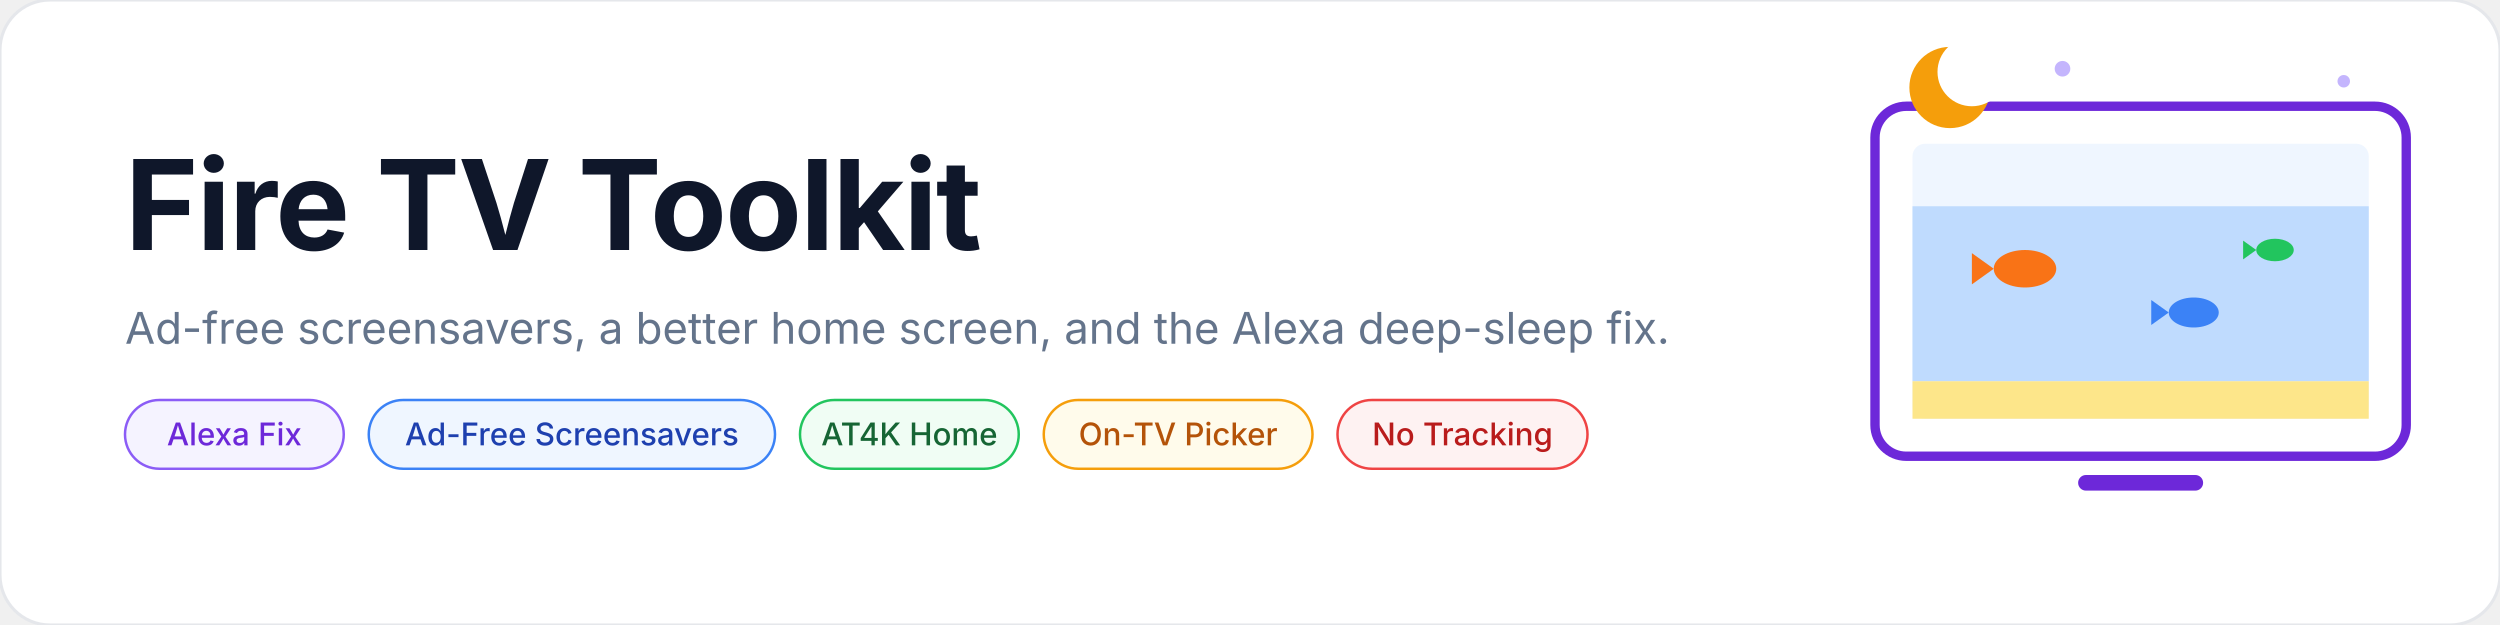
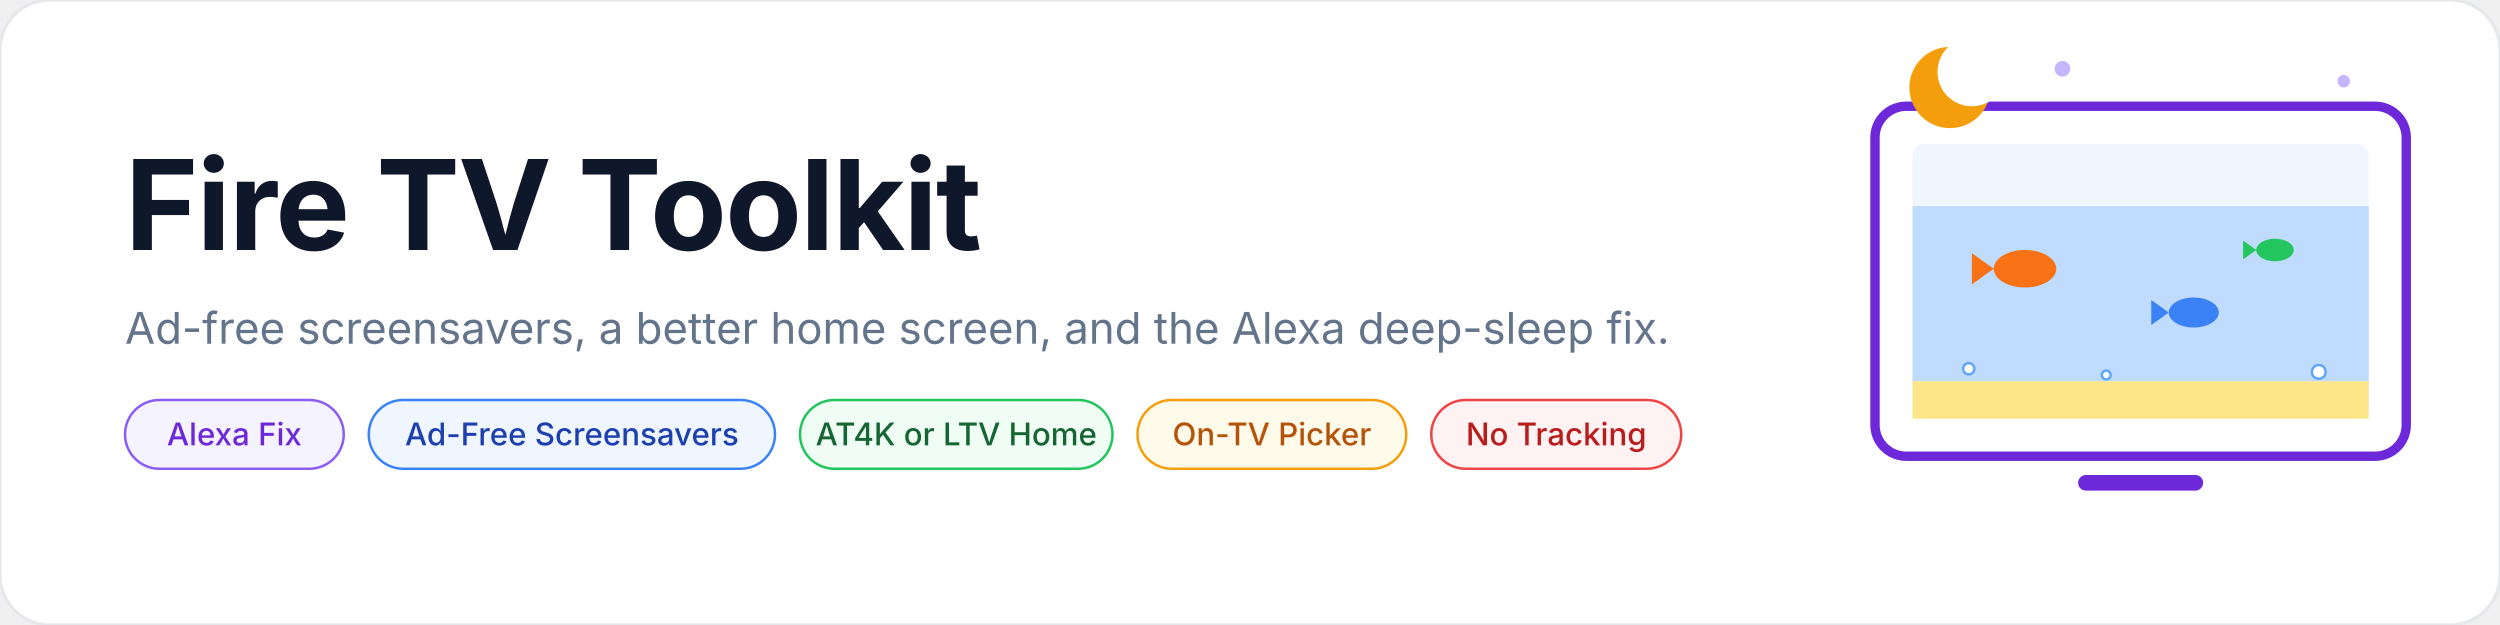
<svg xmlns="http://www.w3.org/2000/svg" width="800" height="200" viewBox="0 0 800 200">
+   <style>.fish{transform-box:fill-box;transform-origin:center}.fish-a{animation:swim-a 14s ease-in-out infinite}.fish-b{animation:swim-b 11s ease-in-out -4s infinite}.fish-c{animation:swim-c 9s ease-in-out -6s infinite}.bubble{animation:rise 4s ease-in infinite}.bubble-b{animation-delay:-1.3s}.bubble-c{animation-delay:-2.6s}.star{animation:twinkle 3s ease-in-out infinite alternate}.star-b{animation-delay:-1.5s}@keyframes swim-a{0%{transform:translate(-14px,0) scaleX(1)}23%{transform:translate(40px,5px) scaleX(1)}46%{transform:translate(94px,-3px) scaleX(1)}50%{transform:translate(94px,-3px) scaleX(-1)}73%{transform:translate(40px,4px) scaleX(-1)}96%{transform:translate(-14px,0) scaleX(-1)}to{transform:translate(-14px,0) scaleX(1)}}@keyframes swim-b{0%{transform:translate(44px,0) scaleX(1)}4%{transform:translate(44px,0) scaleX(-1)}27%{transform:translate(-14px,-6px) scaleX(-1)}50%{transform:translate(-72px,-2px) scaleX(-1)}54%{transform:translate(-72px,-2px) scaleX(1)}77%{transform:translate(-14px,4px) scaleX(1)}to{transform:translate(44px,0) scaleX(1)}}@keyframes swim-c{0%{transform:translate(20px,0) scaleX(1)}4%{transform:translate(20px,0) scaleX(-1)}50%{transform:translate(-102px,8px) scaleX(-1)}54%{transform:translate(-102px,8px) scaleX(1)}to{transform:translate(20px,0) scaleX(1)}}@keyframes rise{0%{transform:translate(0,0);opacity:0}15%{opacity:.9}50%{transform:translate(2px,-26px)}85%{opacity:.9}to{transform:translate(0,-50px);opacity:0}}@keyframes twinkle{0%{opacity:.25}to{opacity:1}}@media (prefers-reduced-motion:reduce){.fish,.bubble,.star{animation:none}}</style>
  <rect width="800" height="200" fill="#fff" stroke="#e5e7eb" rx="16" />
  <g transform="translate(600,34)">
    <rect width="170" height="112" fill="none" stroke="#6d28d9" stroke-width="3" rx="10" />
    <rect width="146" height="88" x="12" y="12" fill="#eff6ff" rx="4" />
    <rect width="146" height="56" x="12" y="32" fill="#bfdbfe" />
    <rect width="146" height="12" x="12" y="88" fill="#fde68a" />
-     <ellipse cx="48" cy="52" fill="#f97316" rx="10" ry="6" />
-     <path fill="#f97316" d="M38.0 52 l-7.0 -5.0 v10.0 z" />
-     <ellipse cx="102" cy="66" fill="#3b82f6" rx="8" ry="4.8" />
-     <path fill="#3b82f6" d="M94.0 66 l-5.6 -4.0 v8.0 z" />
-     <ellipse cx="128" cy="46" fill="#22c55e" rx="6" ry="3.6" />
-     <path fill="#22c55e" d="M122.0 46 l-4.2 -3.0 v6.0 z" />
+     <g fill="#fff" stroke="#60a5fa" stroke-width=".8">
+       <circle class="bubble" cx="30" cy="84" r="1.8" />
+       <circle class="bubble bubble-b" cx="74" cy="86" r="1.4" />
+       <circle class="bubble bubble-c" cx="142" cy="85" r="2.2" />
+     </g>
+     <g class="fish fish-a">
+       <ellipse cx="48" cy="52" fill="#f97316" rx="10" ry="6" />
+       <path fill="#f97316" d="M38.0 52 l-7.0 -5.0 v10.0 z" />
+     </g>
+     <g class="fish fish-b">
+       <ellipse cx="102" cy="66" fill="#3b82f6" rx="8" ry="4.8" />
+       <path fill="#3b82f6" d="M94.0 66 l-5.6 -4.0 v8.0 z" />
+     </g>
+     <g class="fish fish-c">
+       <ellipse cx="128" cy="46" fill="#22c55e" rx="6" ry="3.6" />
+       <path fill="#22c55e" d="M122.0 46 l-4.2 -3.0 v6.0 z" />
+     </g>
    <circle cx="24" cy="-6" r="13" fill="#f59e0b" />
    <circle cx="31" cy="-11" r="11" fill="#fff" />
-     <circle cx="60" cy="-12" r="2.5" fill="#c4b5fd" />
-     <circle cx="150" cy="-8" r="2" fill="#c4b5fd" />
+     <circle class="star" cx="60" cy="-12" r="2.5" fill="#c4b5fd" />
+     <circle class="star star-b" cx="150" cy="-8" r="2" fill="#c4b5fd" />
    <rect width="40" height="5" x="65" y="118" fill="#6d28d9" rx="2.5" />
  </g>
  <text x="40" y="80" fill="#0f172a" font-family="system-ui, -apple-system, 'Segoe UI', sans-serif" font-size="40" font-weight="700" letter-spacing="-.5">Fire TV Toolkit</text>
  <text x="40" y="110" fill="#64748b" font-family="system-ui, -apple-system, 'Segoe UI', sans-serif" font-size="14">Ad-free screensavers, a better home screen, and the Alexa deep-sleep fix.</text>
  <g font-family="system-ui, -apple-system, 'Segoe UI', sans-serif" font-size="10" font-weight="500" text-anchor="middle">
    <rect width="70" height="22" x="40" y="128" fill="#f5f3ff" stroke="#8b5cf6" stroke-width=".8" rx="11" />
    <text x="75" y="142.5" fill="#6d28d9">Alexa Fix</text>
    <rect width="130" height="22" x="118" y="128" fill="#eff6ff" stroke="#3b82f6" stroke-width=".8" rx="11" />
    <text x="183" y="142.5" fill="#1e40af">Ad-Free Screensavers</text>
-     <rect width="70" height="22" x="256" y="128" fill="#f0fdf4" stroke="#22c55e" stroke-width=".8" rx="11" />
-     <text x="291" y="142.5" fill="#166534">AT4K Home</text>
-     <rect width="86" height="22" x="334" y="128" fill="#fffbeb" stroke="#f59e0b" stroke-width=".8" rx="11" />
-     <text x="377" y="142.5" fill="#b45309">On-TV Picker</text>
-     <rect width="80" height="22" x="428" y="128" fill="#fef2f2" stroke="#ef4444" stroke-width=".8" rx="11" />
-     <text x="468" y="142.5" fill="#b91c1c">No Tracking</text>
+     <rect width="100" height="22" x="256" y="128" fill="#f0fdf4" stroke="#22c55e" stroke-width=".8" rx="11" />
+     <text x="306" y="142.5" fill="#166534">AT4K or LTV Home</text>
+     <rect width="86" height="22" x="364" y="128" fill="#fffbeb" stroke="#f59e0b" stroke-width=".8" rx="11" />
+     <text x="407" y="142.5" fill="#b45309">On-TV Picker</text>
+     <rect width="80" height="22" x="458" y="128" fill="#fef2f2" stroke="#ef4444" stroke-width=".8" rx="11" />
+     <text x="498" y="142.5" fill="#b91c1c">No Tracking</text>
  </g>
</svg>
